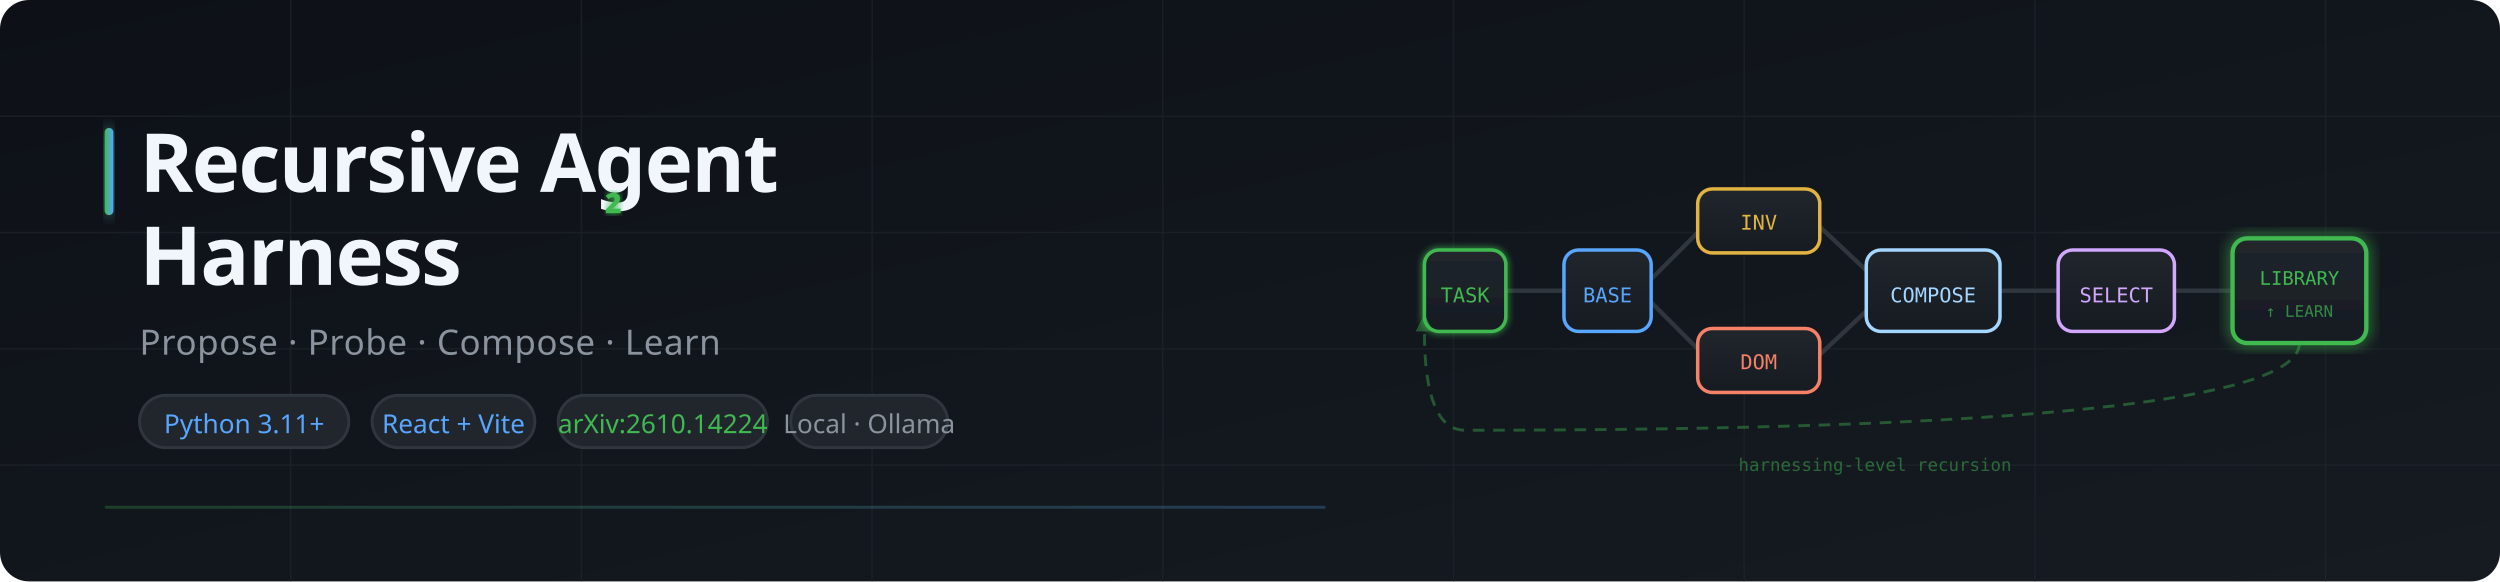
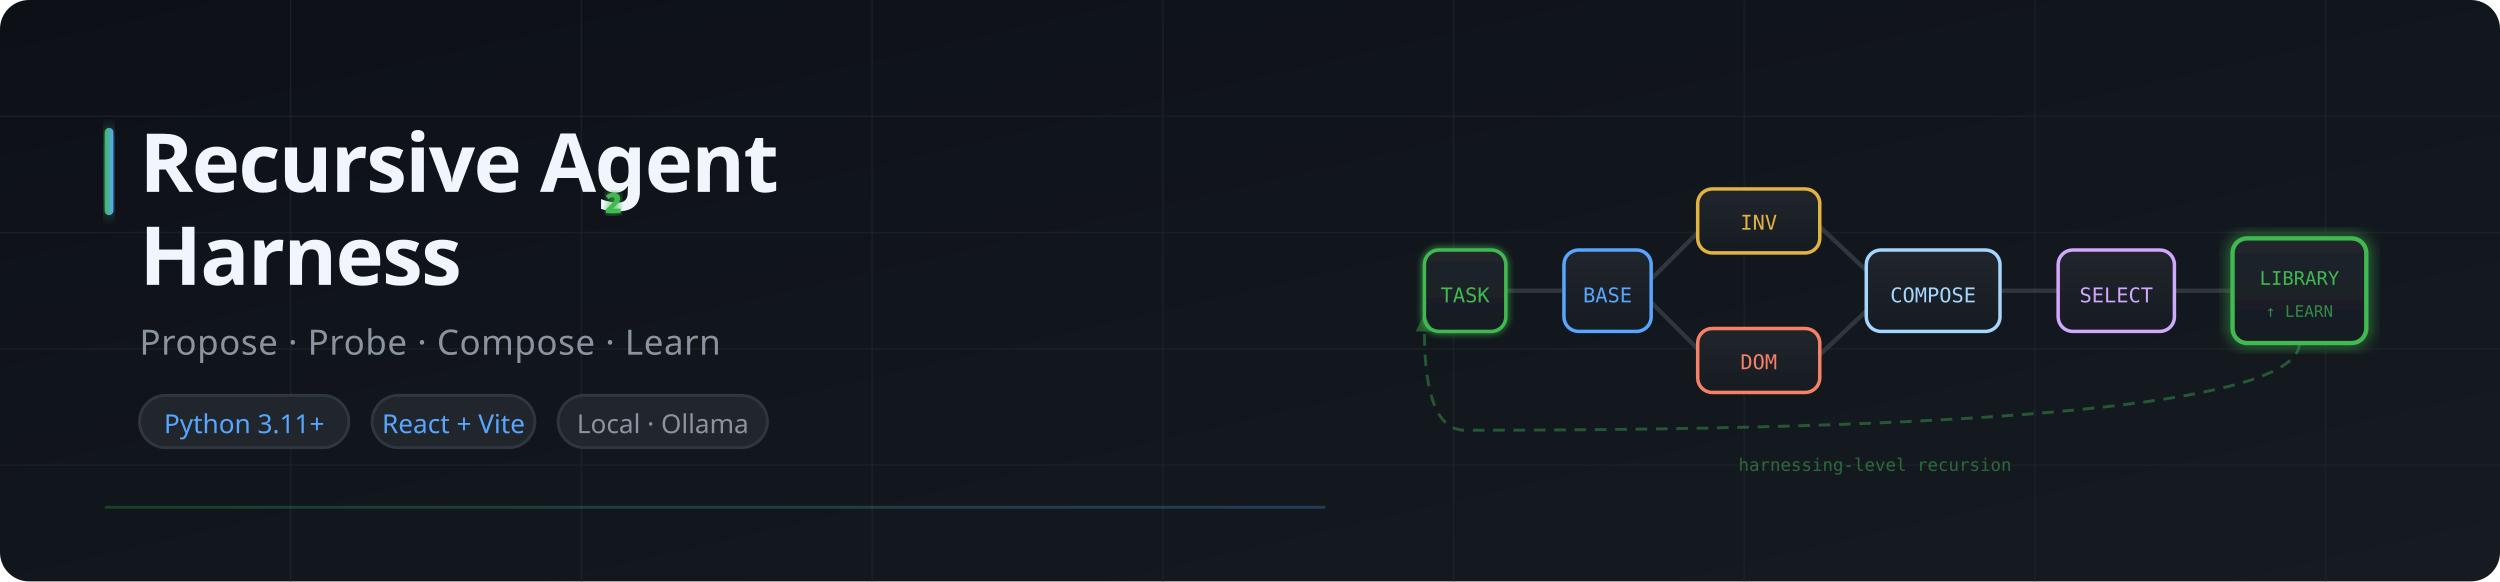
<svg xmlns="http://www.w3.org/2000/svg" viewBox="0 0 860 200" width="860" height="200">
  <defs>
    <linearGradient id="bg" x1="0%" y1="0%" x2="100%" y2="100%">
      <stop offset="0%" style="stop-color:#0d1117;stop-opacity:1" />
      <stop offset="100%" style="stop-color:#161b22;stop-opacity:1" />
    </linearGradient>
    <linearGradient id="accent" x1="0%" y1="0%" x2="100%" y2="0%">
      <stop offset="0%" style="stop-color:#3fb950;stop-opacity:1" />
      <stop offset="100%" style="stop-color:#58a6ff;stop-opacity:1" />
    </linearGradient>
    <linearGradient id="node-grad" x1="0%" y1="0%" x2="0%" y2="100%">
      <stop offset="0%" style="stop-color:#21262d;stop-opacity:1" />
      <stop offset="100%" style="stop-color:#161b22;stop-opacity:1" />
    </linearGradient>
    <filter id="glow">
      <feGaussianBlur stdDeviation="2.5" result="coloredBlur" />
      <feMerge>
        <feMergeNode in="coloredBlur" />
        <feMergeNode in="SourceGraphic" />
      </feMerge>
    </filter>
    <filter id="subtle-glow">
      <feGaussianBlur stdDeviation="1.2" result="coloredBlur" />
      <feMerge>
        <feMergeNode in="coloredBlur" />
        <feMergeNode in="SourceGraphic" />
      </feMerge>
    </filter>
  </defs>
  <rect width="860" height="200" fill="url(#bg)" rx="10" />
  <g stroke="#21262d" stroke-width="0.5" opacity="0.6">
    <line x1="0" y1="40" x2="860" y2="40" />
    <line x1="0" y1="80" x2="860" y2="80" />
    <line x1="0" y1="120" x2="860" y2="120" />
    <line x1="0" y1="160" x2="860" y2="160" />
    <line x1="100" y1="0" x2="100" y2="200" />
    <line x1="200" y1="0" x2="200" y2="200" />
    <line x1="300" y1="0" x2="300" y2="200" />
    <line x1="400" y1="0" x2="400" y2="200" />
    <line x1="500" y1="0" x2="500" y2="200" />
    <line x1="600" y1="0" x2="600" y2="200" />
    <line x1="700" y1="0" x2="700" y2="200" />
    <line x1="800" y1="0" x2="800" y2="200" />
  </g>
  <line x1="518" y1="100" x2="538" y2="100" stroke="#30363d" stroke-width="1.5" />
  <line x1="568" y1="96" x2="584" y2="80" stroke="#30363d" stroke-width="1.5" />
  <line x1="568" y1="104" x2="584" y2="120" stroke="#30363d" stroke-width="1.5" />
  <line x1="626" y1="78" x2="642" y2="93" stroke="#30363d" stroke-width="1.5" />
  <line x1="626" y1="122" x2="642" y2="107" stroke="#30363d" stroke-width="1.5" />
  <line x1="688" y1="100" x2="708" y2="100" stroke="#30363d" stroke-width="1.5" />
  <line x1="748" y1="100" x2="768" y2="100" stroke="#30363d" stroke-width="1.5" />
  <line x1="518" y1="100" x2="538" y2="100" stroke="url(#accent)" stroke-width="1" opacity="0.5" filter="url(#subtle-glow)" />
  <line x1="688" y1="100" x2="708" y2="100" stroke="url(#accent)" stroke-width="1" opacity="0.5" filter="url(#subtle-glow)" />
  <line x1="748" y1="100" x2="768" y2="100" stroke="url(#accent)" stroke-width="1" opacity="0.5" filter="url(#subtle-glow)" />
  <polygon points="538,97 538,103 544,100" fill="#30363d" />
  <polygon points="584,77 584,83 590,80" fill="#30363d" />
  <polygon points="584,117 584,123 590,120" fill="#30363d" />
  <polygon points="642,90 642,96 648,93" fill="#30363d" />
  <polygon points="642,104 642,110 648,107" fill="#30363d" />
  <polygon points="708,97 708,103 714,100" fill="#30363d" />
  <polygon points="768,97 768,103 774,100" fill="#30363d" />
  <rect x="490" y="86" width="28" height="28" rx="5" fill="url(#node-grad)" stroke="#3fb950" stroke-width="1.2" filter="url(#subtle-glow)" />
  <text x="504" y="104" font-family="monospace" font-size="7" fill="#3fb950" text-anchor="middle">TASK</text>
  <rect x="538" y="86" width="30" height="28" rx="5" fill="url(#node-grad)" stroke="#58a6ff" stroke-width="1.2" />
  <text x="553" y="104" font-family="monospace" font-size="7" fill="#58a6ff" text-anchor="middle">BASE</text>
  <rect x="584" y="65" width="42" height="22" rx="5" fill="url(#node-grad)" stroke="#e3b341" stroke-width="1.2" />
  <text x="605" y="79" font-family="monospace" font-size="7" fill="#e3b341" text-anchor="middle">INV</text>
  <rect x="584" y="113" width="42" height="22" rx="5" fill="url(#node-grad)" stroke="#f78166" stroke-width="1.2" />
  <text x="605" y="127" font-family="monospace" font-size="7" fill="#f78166" text-anchor="middle">DOM</text>
  <rect x="642" y="86" width="46" height="28" rx="5" fill="url(#node-grad)" stroke="#a5d6ff" stroke-width="1.2" />
  <text x="665" y="104" font-family="monospace" font-size="7" fill="#a5d6ff" text-anchor="middle">COMPOSE</text>
  <rect x="708" y="86" width="40" height="28" rx="5" fill="url(#node-grad)" stroke="#d2a8ff" stroke-width="1.2" />
  <text x="728" y="104" font-family="monospace" font-size="7" fill="#d2a8ff" text-anchor="middle">SELECT</text>
  <rect x="768" y="82" width="46" height="36" rx="5" fill="url(#node-grad)" stroke="#3fb950" stroke-width="1.5" filter="url(#glow)" />
  <text x="791" y="98" font-family="monospace" font-size="6.5" fill="#3fb950" text-anchor="middle">LIBRARY</text>
  <text x="791" y="109" font-family="monospace" font-size="5.5" fill="#3fb950" text-anchor="middle" opacity="0.7">↑ LEARN</text>
  <path d="M 791 118 Q 791 148 504 148 Q 490 148 490 114" fill="none" stroke="#3fb950" stroke-width="1" stroke-dasharray="4 3" opacity="0.4" />
  <polygon points="487,114 490,108 493,114" fill="#3fb950" opacity="0.4" />
  <text x="645" y="162" font-family="monospace" font-size="6" fill="#3fb950" text-anchor="middle" opacity="0.5">harnessing-level recursion</text>
  <rect x="36" y="44" width="3" height="30" rx="1.5" fill="url(#accent)" filter="url(#glow)" />
  <text x="48" y="66" font-family="'Segoe UI', system-ui, sans-serif" font-size="28" font-weight="700" fill="#f0f6fc" letter-spacing="-0.5">Recursive Agent</text>
  <text x="48" y="98" font-family="'Segoe UI', system-ui, sans-serif" font-size="28" font-weight="700" fill="#f0f6fc" letter-spacing="-0.5">Harness</text>
  <text x="208" y="80" font-family="'Segoe UI', system-ui, sans-serif" font-size="16" font-weight="700" fill="#3fb950" filter="url(#subtle-glow)">²</text>
  <text x="48" y="122" font-family="'Segoe UI', system-ui, sans-serif" font-size="12" fill="#8b949e" letter-spacing="0.2">Propose · Probe · Compose · Learn</text>
  <rect x="48" y="136" width="72" height="18" rx="9" fill="#21262d" stroke="#30363d" stroke-width="1" />
  <text x="84" y="149" font-family="'Segoe UI', system-ui, sans-serif" font-size="9" fill="#58a6ff" text-anchor="middle">Python 3.11+</text>
  <rect x="128" y="136" width="56" height="18" rx="9" fill="#21262d" stroke="#30363d" stroke-width="1" />
  <text x="156" y="149" font-family="'Segoe UI', system-ui, sans-serif" font-size="9" fill="#58a6ff" text-anchor="middle">React + Vite</text>
  <rect x="192" y="136" width="72" height="18" rx="9" fill="#21262d" stroke="#30363d" stroke-width="1" />
-   <text x="228" y="149" font-family="'Segoe UI', system-ui, sans-serif" font-size="9" fill="#3fb950" text-anchor="middle">arXiv:2610.14224</text>
-   <rect x="272" y="136" width="54" height="18" rx="9" fill="#21262d" stroke="#30363d" stroke-width="1" />
-   <text x="299" y="149" font-family="'Segoe UI', system-ui, sans-serif" font-size="9" fill="#8b949e" text-anchor="middle">Local · Ollama</text>
+   <text x="228" y="149" font-family="'Segoe UI', system-ui, sans-serif" font-size="9" fill="#8b949e" text-anchor="middle">Local · Ollama</text>
  <rect x="36" y="174" width="420" height="1" rx="0.5" fill="url(#accent)" opacity="0.25" />
</svg>
